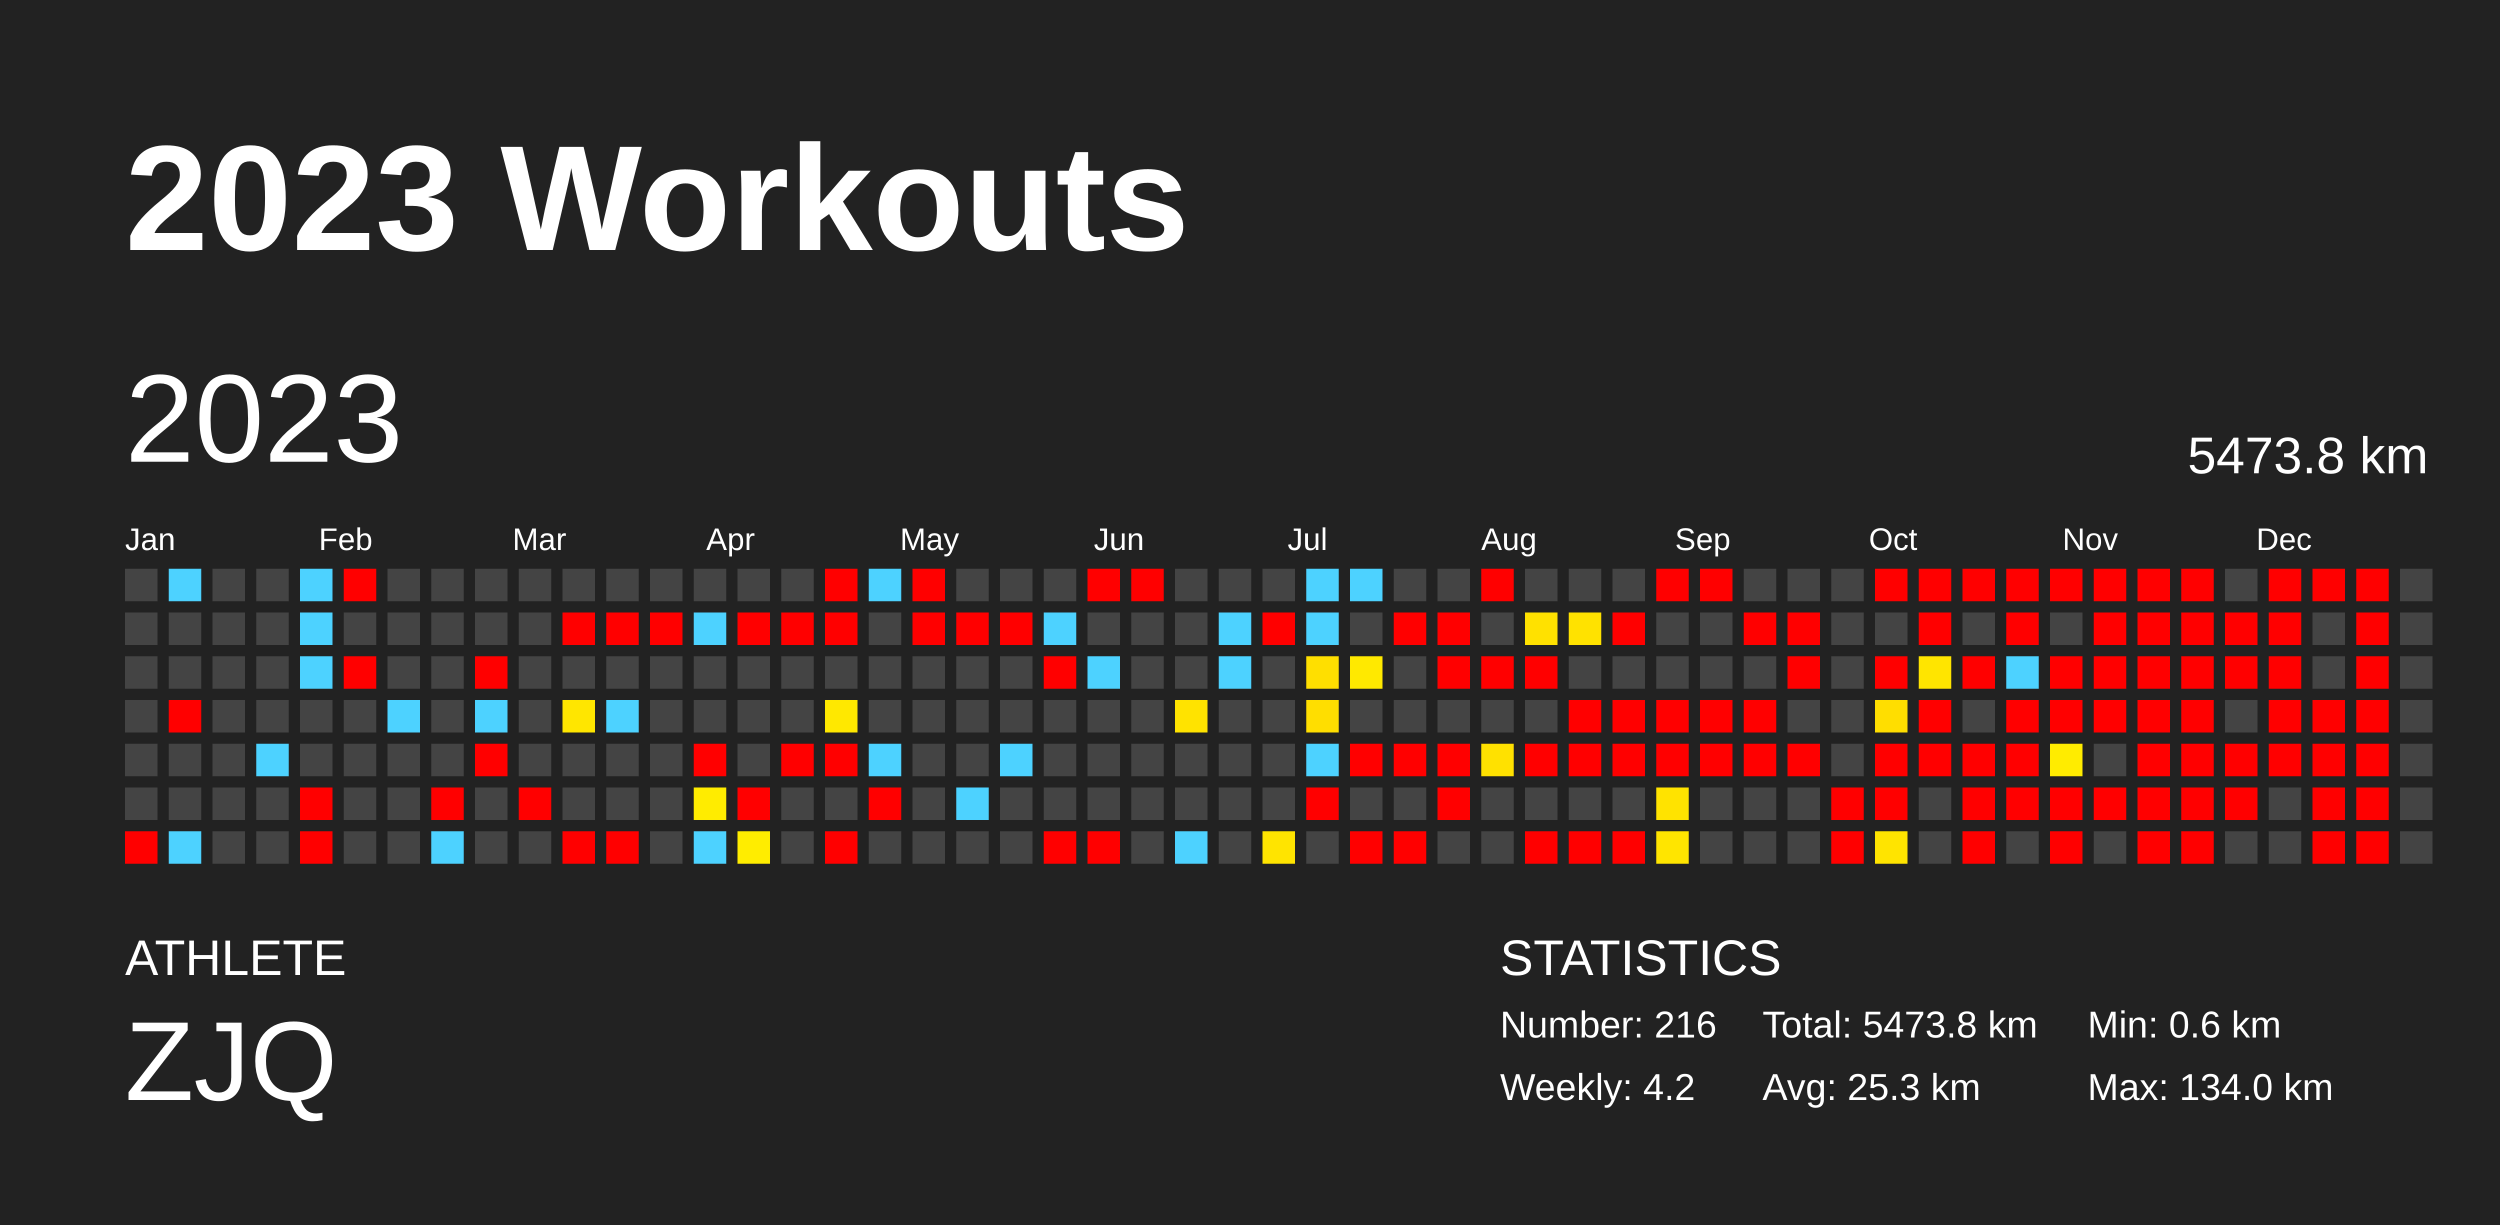
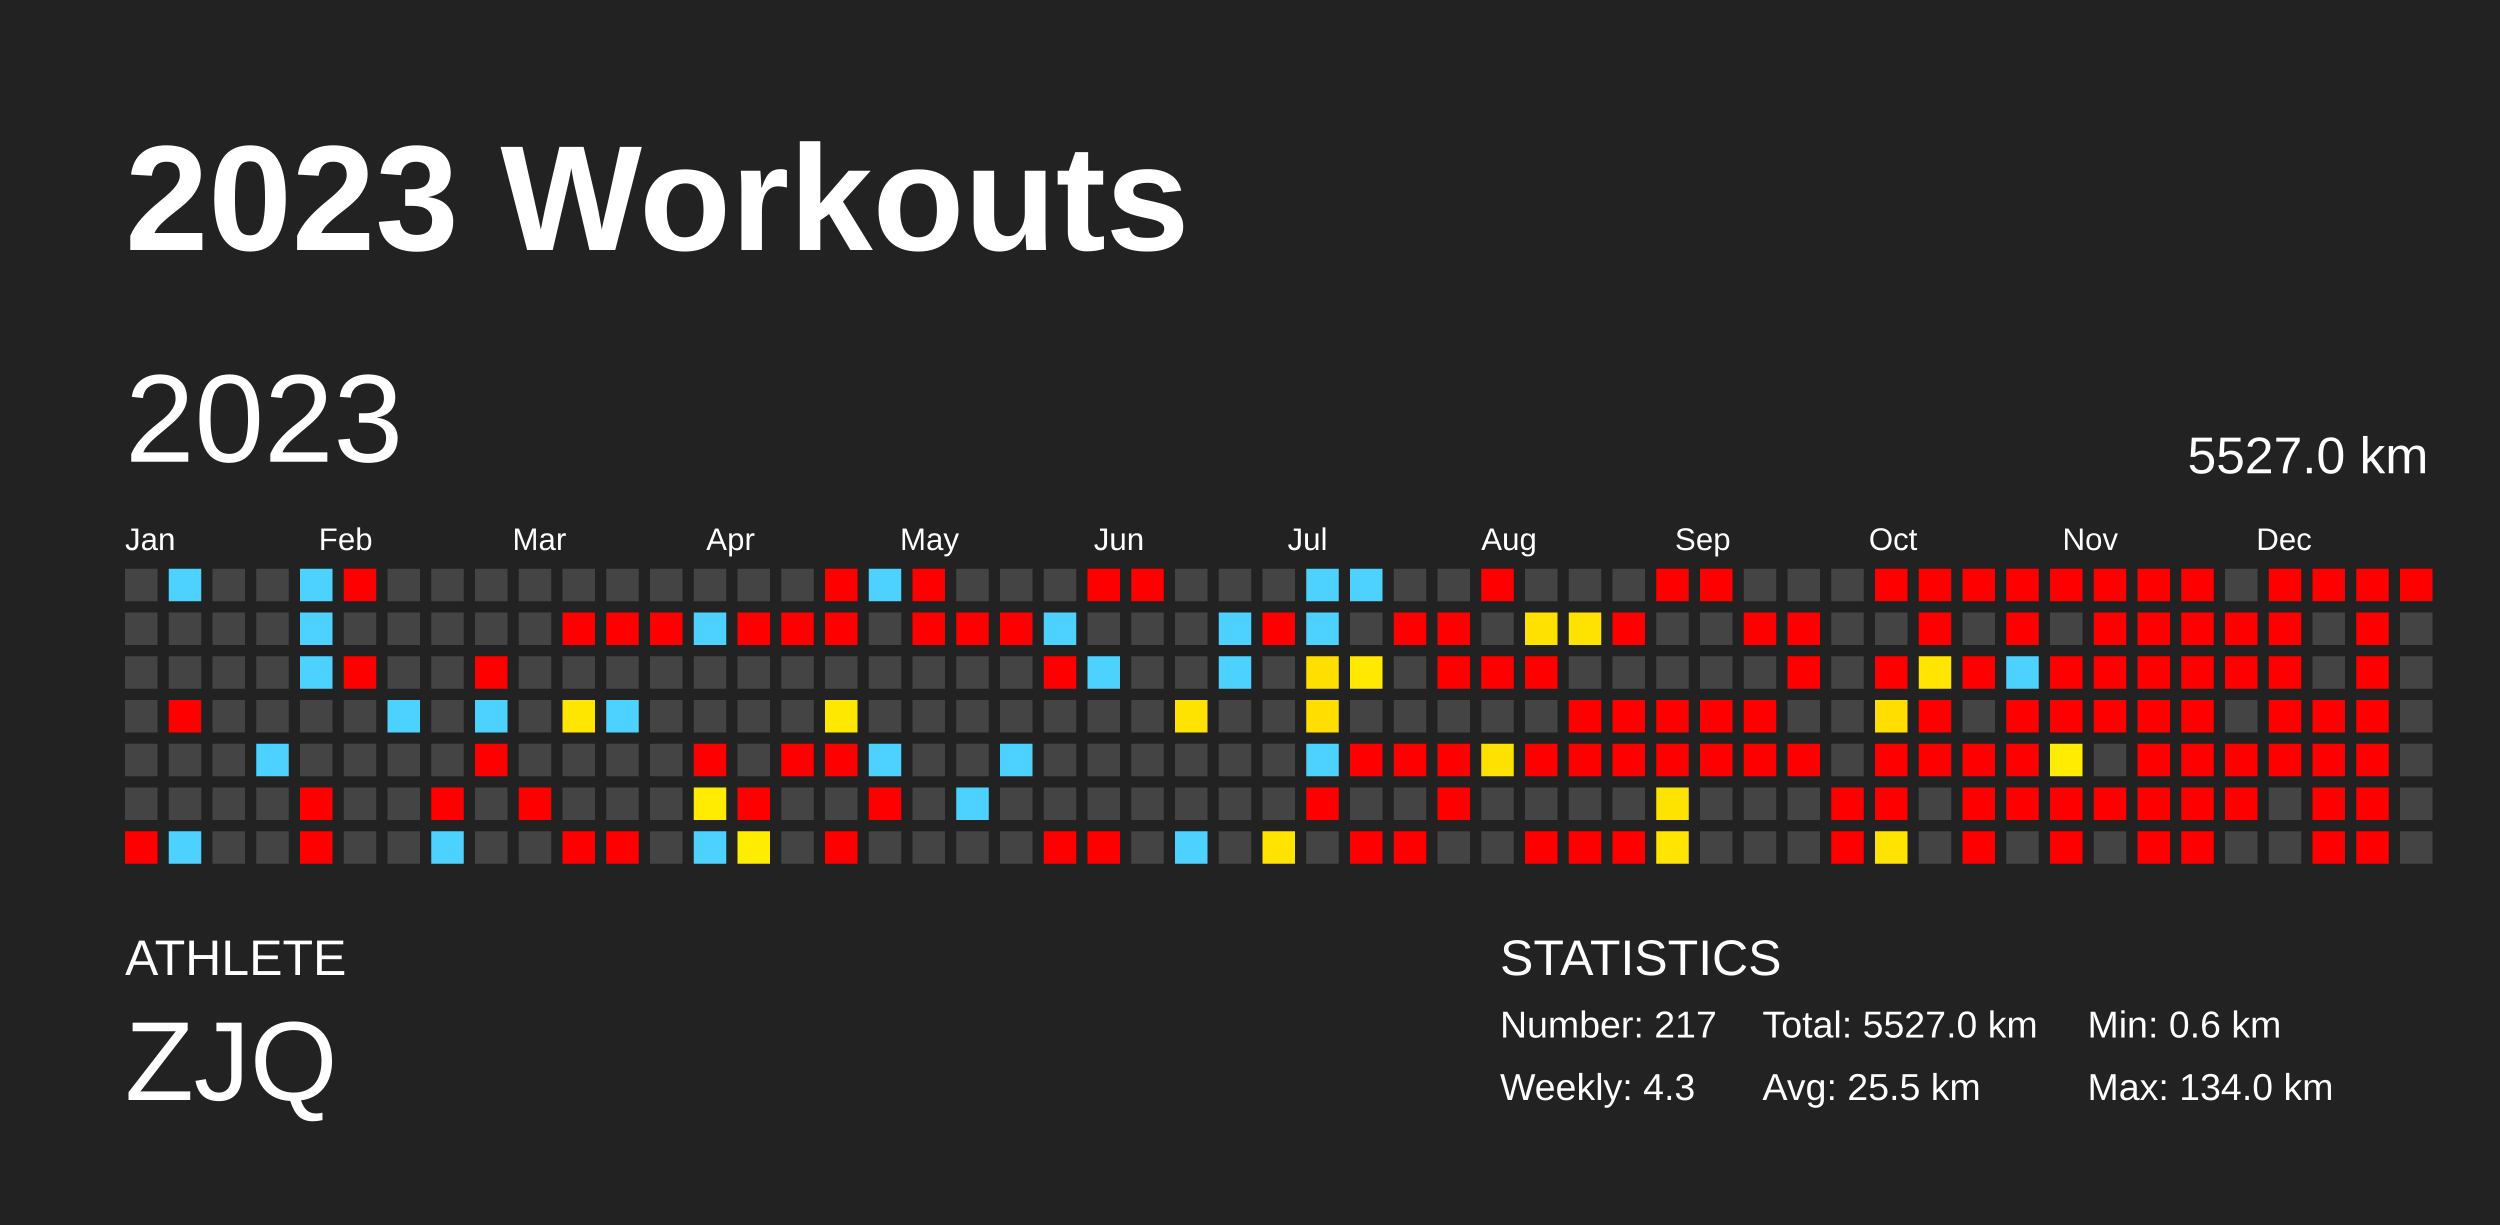
<svg xmlns="http://www.w3.org/2000/svg" baseProfile="full" height="98mm" version="1.1" viewBox="0,0,200,98" width="200mm">
  <defs />
  <rect fill="#222222" height="98" width="200" x="0" y="0" />
  <text fill="#FFFFFF" style="font-size:12px; font-family:Arial; font-weight:bold;" x="10" y="20">2023 Workouts</text>
  <text fill="#FFFFFF" style="font-size:4px; font-family:Arial" x="10" y="78">ATHLETE</text>
  <text fill="#FFFFFF" style="font-size:9px; font-family:Arial" x="10" y="88">ZJQ</text>
  <text fill="#FFFFFF" style="font-size:4px; font-family:Arial" x="120" y="78">STATISTICS</text>
-   <text fill="#FFFFFF" style="font-size:3px; font-family:Arial" x="120" y="83">Number: 216</text>
-   <text fill="#FFFFFF" style="font-size:3px; font-family:Arial" x="120" y="88">Weekly: 4.2</text>
-   <text fill="#FFFFFF" style="font-size:3px; font-family:Arial" x="141" y="83">Total: 5473.8 km</text>
-   <text fill="#FFFFFF" style="font-size:3px; font-family:Arial" x="141" y="88">Avg: 25.3 km</text>
+   <text fill="#FFFFFF" style="font-size:3px; font-family:Arial" x="120" y="83">Number: 217</text>
+   <text fill="#FFFFFF" style="font-size:3px; font-family:Arial" x="120" y="88">Weekly: 4.3</text>
+   <text fill="#FFFFFF" style="font-size:3px; font-family:Arial" x="141" y="83">Total: 5527.0 km</text>
+   <text fill="#FFFFFF" style="font-size:3px; font-family:Arial" x="141" y="88">Avg: 25.5 km</text>
  <text fill="#FFFFFF" style="font-size:3px; font-family:Arial" x="167" y="83">Min: 0.6 km</text>
  <text fill="#FFFFFF" style="font-size:3px; font-family:Arial" x="167" y="88">Max: 134.0 km</text>
  <text dominant-baseline="hanging" fill="#FFFFFF" style="font-size:10.0px; font-family:Arial;" x="10" y="30">2023</text>
-   <text dominant-baseline="hanging" fill="#FFFFFF" style="font-size:4.125px; font-family:Arial;" x="175" y="35">5473.8 km</text>
+   <text dominant-baseline="hanging" fill="#FFFFFF" style="font-size:4.125px; font-family:Arial;" x="175" y="35">5527.0 km</text>
  <text fill="#FFFFFF" style="font-size:2.5px; font-family:Arial" x="10.0" y="44">Jan</text>
  <text fill="#FFFFFF" style="font-size:2.5px; font-family:Arial" x="25.5" y="44">Feb</text>
  <text fill="#FFFFFF" style="font-size:2.5px; font-family:Arial" x="41.0" y="44">Mar</text>
  <text fill="#FFFFFF" style="font-size:2.5px; font-family:Arial" x="56.5" y="44">Apr</text>
  <text fill="#FFFFFF" style="font-size:2.5px; font-family:Arial" x="72.0" y="44">May</text>
  <text fill="#FFFFFF" style="font-size:2.5px; font-family:Arial" x="87.5" y="44">Jun</text>
  <text fill="#FFFFFF" style="font-size:2.5px; font-family:Arial" x="103.0" y="44">Jul</text>
  <text fill="#FFFFFF" style="font-size:2.5px; font-family:Arial" x="118.5" y="44">Aug</text>
  <text fill="#FFFFFF" style="font-size:2.5px; font-family:Arial" x="134.0" y="44">Sep</text>
  <text fill="#FFFFFF" style="font-size:2.5px; font-family:Arial" x="149.5" y="44">Oct</text>
  <text fill="#FFFFFF" style="font-size:2.5px; font-family:Arial" x="165.0" y="44">Nov</text>
  <text fill="#FFFFFF" style="font-size:2.5px; font-family:Arial" x="180.5" y="44">Dec</text>
  <rect fill="#444444" height="2.6" width="2.6" x="10.0" y="45.5" />
  <rect fill="#444444" height="2.6" width="2.6" x="10.0" y="49.0" />
  <rect fill="#444444" height="2.6" width="2.6" x="10.0" y="52.5" />
  <rect fill="#444444" height="2.6" width="2.6" x="10.0" y="56.0" />
  <rect fill="#444444" height="2.6" width="2.6" x="10.0" y="59.5" />
  <rect fill="#444444" height="2.6" width="2.6" x="10.0" y="63.0" />
  <rect fill="red" height="2.6" width="2.6" x="10.0" y="66.5" />
  <rect fill="#4dd2ff" height="2.6" width="2.6" x="13.5" y="45.5" />
  <rect fill="#444444" height="2.6" width="2.6" x="13.5" y="49.0" />
  <rect fill="#444444" height="2.6" width="2.6" x="13.5" y="52.5" />
  <rect fill="red" height="2.6" width="2.6" x="13.5" y="56.0" />
  <rect fill="#444444" height="2.6" width="2.6" x="13.5" y="59.5" />
  <rect fill="#444444" height="2.6" width="2.6" x="13.5" y="63.0" />
  <rect fill="#4dd2ff" height="2.6" width="2.6" x="13.5" y="66.5" />
  <rect fill="#444444" height="2.6" width="2.6" x="17.0" y="45.5" />
  <rect fill="#444444" height="2.6" width="2.6" x="17.0" y="49.0" />
  <rect fill="#444444" height="2.6" width="2.6" x="17.0" y="52.5" />
  <rect fill="#444444" height="2.6" width="2.6" x="17.0" y="56.0" />
  <rect fill="#444444" height="2.6" width="2.6" x="17.0" y="59.5" />
  <rect fill="#444444" height="2.6" width="2.6" x="17.0" y="63.0" />
  <rect fill="#444444" height="2.6" width="2.6" x="17.0" y="66.5" />
  <rect fill="#444444" height="2.6" width="2.6" x="20.5" y="45.5" />
  <rect fill="#444444" height="2.6" width="2.6" x="20.5" y="49.0" />
  <rect fill="#444444" height="2.6" width="2.6" x="20.5" y="52.5" />
  <rect fill="#444444" height="2.6" width="2.6" x="20.5" y="56.0" />
  <rect fill="#4dd2ff" height="2.6" width="2.6" x="20.5" y="59.5" />
  <rect fill="#444444" height="2.6" width="2.6" x="20.5" y="63.0" />
  <rect fill="#444444" height="2.6" width="2.6" x="20.5" y="66.5" />
  <rect fill="#4dd2ff" height="2.6" width="2.6" x="24.0" y="45.5" />
  <rect fill="#4dd2ff" height="2.6" width="2.6" x="24.0" y="49.0" />
  <rect fill="#4dd2ff" height="2.6" width="2.6" x="24.0" y="52.5" />
  <rect fill="#444444" height="2.6" width="2.6" x="24.0" y="56.0" />
  <rect fill="#444444" height="2.6" width="2.6" x="24.0" y="59.5" />
  <rect fill="red" height="2.6" width="2.6" x="24.0" y="63.0" />
  <rect fill="red" height="2.6" width="2.6" x="24.0" y="66.5" />
  <rect fill="red" height="2.6" width="2.6" x="27.5" y="45.5" />
  <rect fill="#444444" height="2.6" width="2.6" x="27.5" y="49.0" />
  <rect fill="red" height="2.6" width="2.6" x="27.5" y="52.5" />
  <rect fill="#444444" height="2.6" width="2.6" x="27.5" y="56.0" />
  <rect fill="#444444" height="2.6" width="2.6" x="27.5" y="59.5" />
  <rect fill="#444444" height="2.6" width="2.6" x="27.5" y="63.0" />
  <rect fill="#444444" height="2.6" width="2.6" x="27.5" y="66.5" />
  <rect fill="#444444" height="2.6" width="2.6" x="31.0" y="45.5" />
  <rect fill="#444444" height="2.6" width="2.6" x="31.0" y="49.0" />
  <rect fill="#444444" height="2.6" width="2.6" x="31.0" y="52.5" />
  <rect fill="#4dd2ff" height="2.6" width="2.6" x="31.0" y="56.0" />
  <rect fill="#444444" height="2.6" width="2.6" x="31.0" y="59.5" />
  <rect fill="#444444" height="2.6" width="2.6" x="31.0" y="63.0" />
  <rect fill="#444444" height="2.6" width="2.6" x="31.0" y="66.5" />
  <rect fill="#444444" height="2.6" width="2.6" x="34.5" y="45.5" />
  <rect fill="#444444" height="2.6" width="2.6" x="34.5" y="49.0" />
  <rect fill="#444444" height="2.6" width="2.6" x="34.5" y="52.5" />
  <rect fill="#444444" height="2.6" width="2.6" x="34.5" y="56.0" />
  <rect fill="#444444" height="2.6" width="2.6" x="34.5" y="59.5" />
  <rect fill="red" height="2.6" width="2.6" x="34.5" y="63.0" />
  <rect fill="#4dd2ff" height="2.6" width="2.6" x="34.5" y="66.5" />
  <rect fill="#444444" height="2.6" width="2.6" x="38.0" y="45.5" />
  <rect fill="#444444" height="2.6" width="2.6" x="38.0" y="49.0" />
  <rect fill="red" height="2.6" width="2.6" x="38.0" y="52.5" />
  <rect fill="#4dd2ff" height="2.6" width="2.6" x="38.0" y="56.0" />
  <rect fill="red" height="2.6" width="2.6" x="38.0" y="59.5" />
  <rect fill="#444444" height="2.6" width="2.6" x="38.0" y="63.0" />
  <rect fill="#444444" height="2.6" width="2.6" x="38.0" y="66.5" />
  <rect fill="#444444" height="2.6" width="2.6" x="41.5" y="45.5" />
  <rect fill="#444444" height="2.6" width="2.6" x="41.5" y="49.0" />
  <rect fill="#444444" height="2.6" width="2.6" x="41.5" y="52.5" />
  <rect fill="#444444" height="2.6" width="2.6" x="41.5" y="56.0" />
  <rect fill="#444444" height="2.6" width="2.6" x="41.5" y="59.5" />
  <rect fill="red" height="2.6" width="2.6" x="41.5" y="63.0" />
  <rect fill="#444444" height="2.6" width="2.6" x="41.5" y="66.5" />
  <rect fill="#444444" height="2.6" width="2.6" x="45.0" y="45.5" />
  <rect fill="red" height="2.6" width="2.6" x="45.0" y="49.0" />
  <rect fill="#444444" height="2.6" width="2.6" x="45.0" y="52.5" />
  <rect fill="#ffe600" height="2.6" width="2.6" x="45.0" y="56.0" />
  <rect fill="#444444" height="2.6" width="2.6" x="45.0" y="59.5" />
  <rect fill="#444444" height="2.6" width="2.6" x="45.0" y="63.0" />
  <rect fill="red" height="2.6" width="2.6" x="45.0" y="66.5" />
  <rect fill="#444444" height="2.6" width="2.6" x="48.5" y="45.5" />
  <rect fill="red" height="2.6" width="2.6" x="48.5" y="49.0" />
  <rect fill="#444444" height="2.6" width="2.6" x="48.5" y="52.5" />
  <rect fill="#4dd2ff" height="2.6" width="2.6" x="48.5" y="56.0" />
  <rect fill="#444444" height="2.6" width="2.6" x="48.5" y="59.5" />
  <rect fill="#444444" height="2.6" width="2.6" x="48.5" y="63.0" />
  <rect fill="red" height="2.6" width="2.6" x="48.5" y="66.5" />
  <rect fill="#444444" height="2.6" width="2.6" x="52.0" y="45.5" />
  <rect fill="red" height="2.6" width="2.6" x="52.0" y="49.0" />
  <rect fill="#444444" height="2.6" width="2.6" x="52.0" y="52.5" />
  <rect fill="#444444" height="2.6" width="2.6" x="52.0" y="56.0" />
  <rect fill="#444444" height="2.6" width="2.6" x="52.0" y="59.5" />
  <rect fill="#444444" height="2.6" width="2.6" x="52.0" y="63.0" />
  <rect fill="#444444" height="2.6" width="2.6" x="52.0" y="66.5" />
  <rect fill="#444444" height="2.6" width="2.6" x="55.5" y="45.5" />
  <rect fill="#4dd2ff" height="2.6" width="2.6" x="55.5" y="49.0" />
  <rect fill="#444444" height="2.6" width="2.6" x="55.5" y="52.5" />
  <rect fill="#444444" height="2.6" width="2.6" x="55.5" y="56.0" />
  <rect fill="red" height="2.6" width="2.6" x="55.5" y="59.5" />
  <rect fill="#ffec00" height="2.6" width="2.6" x="55.5" y="63.0" />
  <rect fill="#4dd2ff" height="2.6" width="2.6" x="55.5" y="66.5" />
  <rect fill="#444444" height="2.6" width="2.6" x="59.0" y="45.5" />
  <rect fill="red" height="2.6" width="2.6" x="59.0" y="49.0" />
  <rect fill="#444444" height="2.6" width="2.6" x="59.0" y="52.5" />
  <rect fill="#444444" height="2.6" width="2.6" x="59.0" y="56.0" />
  <rect fill="#444444" height="2.6" width="2.6" x="59.0" y="59.5" />
  <rect fill="red" height="2.6" width="2.6" x="59.0" y="63.0" />
  <rect fill="#ffed00" height="2.6" width="2.6" x="59.0" y="66.5" />
  <rect fill="#444444" height="2.6" width="2.6" x="62.5" y="45.5" />
  <rect fill="red" height="2.6" width="2.6" x="62.5" y="49.0" />
  <rect fill="#444444" height="2.6" width="2.6" x="62.5" y="52.5" />
  <rect fill="#444444" height="2.6" width="2.6" x="62.5" y="56.0" />
  <rect fill="red" height="2.6" width="2.6" x="62.5" y="59.5" />
  <rect fill="#444444" height="2.6" width="2.6" x="62.5" y="63.0" />
  <rect fill="#444444" height="2.6" width="2.6" x="62.5" y="66.5" />
  <rect fill="red" height="2.6" width="2.6" x="66.0" y="45.5" />
  <rect fill="red" height="2.6" width="2.6" x="66.0" y="49.0" />
  <rect fill="#444444" height="2.6" width="2.6" x="66.0" y="52.5" />
  <rect fill="#ffe800" height="2.6" width="2.6" x="66.0" y="56.0" />
  <rect fill="red" height="2.6" width="2.6" x="66.0" y="59.5" />
  <rect fill="#444444" height="2.6" width="2.6" x="66.0" y="63.0" />
  <rect fill="red" height="2.6" width="2.6" x="66.0" y="66.5" />
  <rect fill="#4dd2ff" height="2.6" width="2.6" x="69.5" y="45.5" />
  <rect fill="#444444" height="2.6" width="2.6" x="69.5" y="49.0" />
  <rect fill="#444444" height="2.6" width="2.6" x="69.5" y="52.5" />
  <rect fill="#444444" height="2.6" width="2.6" x="69.5" y="56.0" />
  <rect fill="#4dd2ff" height="2.6" width="2.6" x="69.5" y="59.5" />
  <rect fill="red" height="2.6" width="2.6" x="69.5" y="63.0" />
  <rect fill="#444444" height="2.6" width="2.6" x="69.5" y="66.5" />
  <rect fill="red" height="2.6" width="2.6" x="73.0" y="45.5" />
  <rect fill="red" height="2.6" width="2.6" x="73.0" y="49.0" />
  <rect fill="#444444" height="2.6" width="2.6" x="73.0" y="52.5" />
  <rect fill="#444444" height="2.6" width="2.6" x="73.0" y="56.0" />
  <rect fill="#444444" height="2.6" width="2.6" x="73.0" y="59.5" />
  <rect fill="#444444" height="2.6" width="2.6" x="73.0" y="63.0" />
  <rect fill="#444444" height="2.6" width="2.6" x="73.0" y="66.5" />
  <rect fill="#444444" height="2.6" width="2.6" x="76.5" y="45.5" />
  <rect fill="red" height="2.6" width="2.6" x="76.5" y="49.0" />
  <rect fill="#444444" height="2.6" width="2.6" x="76.5" y="52.5" />
  <rect fill="#444444" height="2.6" width="2.6" x="76.5" y="56.0" />
  <rect fill="#444444" height="2.6" width="2.6" x="76.5" y="59.5" />
  <rect fill="#4dd2ff" height="2.6" width="2.6" x="76.5" y="63.0" />
  <rect fill="#444444" height="2.6" width="2.6" x="76.5" y="66.5" />
  <rect fill="#444444" height="2.6" width="2.6" x="80.0" y="45.5" />
  <rect fill="red" height="2.6" width="2.6" x="80.0" y="49.0" />
  <rect fill="#444444" height="2.6" width="2.6" x="80.0" y="52.5" />
  <rect fill="#444444" height="2.6" width="2.6" x="80.0" y="56.0" />
  <rect fill="#4dd2ff" height="2.6" width="2.6" x="80.0" y="59.5" />
  <rect fill="#444444" height="2.6" width="2.6" x="80.0" y="63.0" />
  <rect fill="#444444" height="2.6" width="2.6" x="80.0" y="66.5" />
  <rect fill="#444444" height="2.6" width="2.6" x="83.5" y="45.5" />
  <rect fill="#4dd2ff" height="2.6" width="2.6" x="83.5" y="49.0" />
  <rect fill="red" height="2.6" width="2.6" x="83.5" y="52.5" />
  <rect fill="#444444" height="2.6" width="2.6" x="83.5" y="56.0" />
  <rect fill="#444444" height="2.6" width="2.6" x="83.5" y="59.5" />
  <rect fill="#444444" height="2.6" width="2.6" x="83.5" y="63.0" />
  <rect fill="red" height="2.6" width="2.6" x="83.5" y="66.5" />
  <rect fill="red" height="2.6" width="2.6" x="87.0" y="45.5" />
  <rect fill="#444444" height="2.6" width="2.6" x="87.0" y="49.0" />
  <rect fill="#4dd2ff" height="2.6" width="2.6" x="87.0" y="52.5" />
  <rect fill="#444444" height="2.6" width="2.6" x="87.0" y="56.0" />
  <rect fill="#444444" height="2.6" width="2.6" x="87.0" y="59.5" />
  <rect fill="#444444" height="2.6" width="2.6" x="87.0" y="63.0" />
  <rect fill="red" height="2.6" width="2.6" x="87.0" y="66.5" />
  <rect fill="red" height="2.6" width="2.6" x="90.5" y="45.5" />
  <rect fill="#444444" height="2.6" width="2.6" x="90.5" y="49.0" />
  <rect fill="#444444" height="2.6" width="2.6" x="90.5" y="52.5" />
  <rect fill="#444444" height="2.6" width="2.6" x="90.5" y="56.0" />
  <rect fill="#444444" height="2.6" width="2.6" x="90.5" y="59.5" />
  <rect fill="#444444" height="2.6" width="2.6" x="90.5" y="63.0" />
  <rect fill="#444444" height="2.6" width="2.6" x="90.5" y="66.5" />
  <rect fill="#444444" height="2.6" width="2.6" x="94.0" y="45.5" />
  <rect fill="#444444" height="2.6" width="2.6" x="94.0" y="49.0" />
  <rect fill="#444444" height="2.6" width="2.6" x="94.0" y="52.5" />
  <rect fill="#ffe300" height="2.6" width="2.6" x="94.0" y="56.0" />
  <rect fill="#444444" height="2.6" width="2.6" x="94.0" y="59.5" />
  <rect fill="#444444" height="2.6" width="2.6" x="94.0" y="63.0" />
  <rect fill="#4dd2ff" height="2.6" width="2.6" x="94.0" y="66.5" />
  <rect fill="#444444" height="2.6" width="2.6" x="97.5" y="45.5" />
  <rect fill="#4dd2ff" height="2.6" width="2.6" x="97.5" y="49.0" />
  <rect fill="#4dd2ff" height="2.6" width="2.6" x="97.5" y="52.5" />
  <rect fill="#444444" height="2.6" width="2.6" x="97.5" y="56.0" />
  <rect fill="#444444" height="2.6" width="2.6" x="97.5" y="59.5" />
  <rect fill="#444444" height="2.6" width="2.6" x="97.5" y="63.0" />
  <rect fill="#444444" height="2.6" width="2.6" x="97.5" y="66.5" />
  <rect fill="#444444" height="2.6" width="2.6" x="101.0" y="45.5" />
  <rect fill="red" height="2.6" width="2.6" x="101.0" y="49.0" />
  <rect fill="#444444" height="2.6" width="2.6" x="101.0" y="52.5" />
  <rect fill="#444444" height="2.6" width="2.6" x="101.0" y="56.0" />
  <rect fill="#444444" height="2.6" width="2.6" x="101.0" y="59.5" />
  <rect fill="#444444" height="2.6" width="2.6" x="101.0" y="63.0" />
  <rect fill="#ffe400" height="2.6" width="2.6" x="101.0" y="66.5" />
  <rect fill="#4dd2ff" height="2.6" width="2.6" x="104.5" y="45.5" />
  <rect fill="#4dd2ff" height="2.6" width="2.6" x="104.5" y="49.0" />
  <rect fill="#ffdf00" height="2.6" width="2.6" x="104.5" y="52.5" />
  <rect fill="#ffde00" height="2.6" width="2.6" x="104.5" y="56.0" />
  <rect fill="#4dd2ff" height="2.6" width="2.6" x="104.5" y="59.5" />
  <rect fill="red" height="2.6" width="2.6" x="104.5" y="63.0" />
  <rect fill="#444444" height="2.6" width="2.6" x="104.5" y="66.5" />
  <rect fill="#4dd2ff" height="2.6" width="2.6" x="108.0" y="45.5" />
  <rect fill="#444444" height="2.6" width="2.6" x="108.0" y="49.0" />
  <rect fill="#ffe900" height="2.6" width="2.6" x="108.0" y="52.5" />
  <rect fill="#444444" height="2.6" width="2.6" x="108.0" y="56.0" />
  <rect fill="red" height="2.6" width="2.6" x="108.0" y="59.5" />
  <rect fill="#444444" height="2.6" width="2.6" x="108.0" y="63.0" />
  <rect fill="red" height="2.6" width="2.6" x="108.0" y="66.5" />
  <rect fill="#444444" height="2.6" width="2.6" x="111.5" y="45.5" />
  <rect fill="red" height="2.6" width="2.6" x="111.5" y="49.0" />
  <rect fill="#444444" height="2.6" width="2.6" x="111.5" y="52.5" />
  <rect fill="#444444" height="2.6" width="2.6" x="111.5" y="56.0" />
  <rect fill="red" height="2.6" width="2.6" x="111.5" y="59.5" />
  <rect fill="#444444" height="2.6" width="2.6" x="111.5" y="63.0" />
  <rect fill="red" height="2.6" width="2.6" x="111.5" y="66.5" />
  <rect fill="#444444" height="2.6" width="2.6" x="115.0" y="45.5" />
  <rect fill="red" height="2.6" width="2.6" x="115.0" y="49.0" />
  <rect fill="red" height="2.6" width="2.6" x="115.0" y="52.5" />
  <rect fill="#444444" height="2.6" width="2.6" x="115.0" y="56.0" />
  <rect fill="red" height="2.6" width="2.6" x="115.0" y="59.5" />
  <rect fill="red" height="2.6" width="2.6" x="115.0" y="63.0" />
  <rect fill="#444444" height="2.6" width="2.6" x="115.0" y="66.5" />
  <rect fill="red" height="2.6" width="2.6" x="118.5" y="45.5" />
  <rect fill="#444444" height="2.6" width="2.6" x="118.5" y="49.0" />
  <rect fill="red" height="2.6" width="2.6" x="118.5" y="52.5" />
  <rect fill="#444444" height="2.6" width="2.6" x="118.5" y="56.0" />
  <rect fill="#ffe100" height="2.6" width="2.6" x="118.5" y="59.5" />
  <rect fill="#444444" height="2.6" width="2.6" x="118.5" y="63.0" />
  <rect fill="#444444" height="2.6" width="2.6" x="118.5" y="66.5" />
  <rect fill="#444444" height="2.6" width="2.6" x="122.0" y="45.5" />
  <rect fill="#ffe100" height="2.6" width="2.6" x="122.0" y="49.0" />
  <rect fill="red" height="2.6" width="2.6" x="122.0" y="52.5" />
  <rect fill="#444444" height="2.6" width="2.6" x="122.0" y="56.0" />
  <rect fill="red" height="2.6" width="2.6" x="122.0" y="59.5" />
  <rect fill="#444444" height="2.6" width="2.6" x="122.0" y="63.0" />
  <rect fill="red" height="2.6" width="2.6" x="122.0" y="66.5" />
  <rect fill="#444444" height="2.6" width="2.6" x="125.5" y="45.5" />
  <rect fill="#ffe200" height="2.6" width="2.6" x="125.5" y="49.0" />
  <rect fill="#444444" height="2.6" width="2.6" x="125.5" y="52.5" />
  <rect fill="red" height="2.6" width="2.6" x="125.5" y="56.0" />
  <rect fill="red" height="2.6" width="2.6" x="125.5" y="59.5" />
  <rect fill="#444444" height="2.6" width="2.6" x="125.5" y="63.0" />
  <rect fill="red" height="2.6" width="2.6" x="125.5" y="66.5" />
  <rect fill="#444444" height="2.6" width="2.6" x="129.0" y="45.5" />
  <rect fill="red" height="2.6" width="2.6" x="129.0" y="49.0" />
  <rect fill="#444444" height="2.6" width="2.6" x="129.0" y="52.5" />
  <rect fill="red" height="2.6" width="2.6" x="129.0" y="56.0" />
  <rect fill="red" height="2.6" width="2.6" x="129.0" y="59.5" />
  <rect fill="#444444" height="2.6" width="2.6" x="129.0" y="63.0" />
  <rect fill="red" height="2.6" width="2.6" x="129.0" y="66.5" />
  <rect fill="red" height="2.6" width="2.6" x="132.5" y="45.5" />
  <rect fill="#444444" height="2.6" width="2.6" x="132.5" y="49.0" />
  <rect fill="#444444" height="2.6" width="2.6" x="132.5" y="52.5" />
  <rect fill="red" height="2.6" width="2.6" x="132.5" y="56.0" />
  <rect fill="red" height="2.6" width="2.6" x="132.5" y="59.5" />
  <rect fill="#ffe300" height="2.6" width="2.6" x="132.5" y="63.0" />
  <rect fill="#ffe500" height="2.6" width="2.6" x="132.5" y="66.5" />
  <rect fill="red" height="2.6" width="2.6" x="136.0" y="45.5" />
  <rect fill="#444444" height="2.6" width="2.6" x="136.0" y="49.0" />
  <rect fill="#444444" height="2.6" width="2.6" x="136.0" y="52.5" />
  <rect fill="red" height="2.6" width="2.6" x="136.0" y="56.0" />
  <rect fill="red" height="2.6" width="2.6" x="136.0" y="59.5" />
  <rect fill="#444444" height="2.6" width="2.6" x="136.0" y="63.0" />
  <rect fill="#444444" height="2.6" width="2.6" x="136.0" y="66.5" />
  <rect fill="#444444" height="2.6" width="2.6" x="139.5" y="45.5" />
  <rect fill="red" height="2.6" width="2.6" x="139.5" y="49.0" />
  <rect fill="#444444" height="2.6" width="2.6" x="139.5" y="52.5" />
  <rect fill="red" height="2.6" width="2.6" x="139.5" y="56.0" />
  <rect fill="red" height="2.6" width="2.6" x="139.5" y="59.5" />
  <rect fill="#444444" height="2.6" width="2.6" x="139.5" y="63.0" />
  <rect fill="#444444" height="2.6" width="2.6" x="139.5" y="66.5" />
  <rect fill="#444444" height="2.6" width="2.6" x="143.0" y="45.5" />
  <rect fill="red" height="2.6" width="2.6" x="143.0" y="49.0" />
  <rect fill="red" height="2.6" width="2.6" x="143.0" y="52.5" />
  <rect fill="#444444" height="2.6" width="2.6" x="143.0" y="56.0" />
  <rect fill="red" height="2.6" width="2.6" x="143.0" y="59.5" />
  <rect fill="#444444" height="2.6" width="2.6" x="143.0" y="63.0" />
  <rect fill="#444444" height="2.6" width="2.6" x="143.0" y="66.5" />
  <rect fill="#444444" height="2.6" width="2.6" x="146.5" y="45.5" />
  <rect fill="#444444" height="2.6" width="2.6" x="146.5" y="49.0" />
  <rect fill="#444444" height="2.6" width="2.6" x="146.5" y="52.5" />
  <rect fill="#444444" height="2.6" width="2.6" x="146.5" y="56.0" />
  <rect fill="#444444" height="2.6" width="2.6" x="146.5" y="59.5" />
  <rect fill="red" height="2.6" width="2.6" x="146.5" y="63.0" />
  <rect fill="red" height="2.6" width="2.6" x="146.5" y="66.5" />
  <rect fill="red" height="2.6" width="2.6" x="150.0" y="45.5" />
  <rect fill="#444444" height="2.6" width="2.6" x="150.0" y="49.0" />
  <rect fill="red" height="2.6" width="2.6" x="150.0" y="52.5" />
  <rect fill="#ffde00" height="2.6" width="2.6" x="150.0" y="56.0" />
  <rect fill="red" height="2.6" width="2.6" x="150.0" y="59.5" />
  <rect fill="red" height="2.6" width="2.6" x="150.0" y="63.0" />
  <rect fill="#ffe400" height="2.6" width="2.6" x="150.0" y="66.5" />
  <rect fill="red" height="2.6" width="2.6" x="153.5" y="45.5" />
  <rect fill="red" height="2.6" width="2.6" x="153.5" y="49.0" />
  <rect fill="#ffe500" height="2.6" width="2.6" x="153.5" y="52.5" />
  <rect fill="red" height="2.6" width="2.6" x="153.5" y="56.0" />
  <rect fill="red" height="2.6" width="2.6" x="153.5" y="59.5" />
  <rect fill="#444444" height="2.6" width="2.6" x="153.5" y="63.0" />
  <rect fill="#444444" height="2.6" width="2.6" x="153.5" y="66.5" />
  <rect fill="red" height="2.6" width="2.6" x="157.0" y="45.5" />
  <rect fill="#444444" height="2.6" width="2.6" x="157.0" y="49.0" />
  <rect fill="red" height="2.6" width="2.6" x="157.0" y="52.5" />
  <rect fill="#444444" height="2.6" width="2.6" x="157.0" y="56.0" />
  <rect fill="red" height="2.6" width="2.6" x="157.0" y="59.5" />
  <rect fill="red" height="2.6" width="2.6" x="157.0" y="63.0" />
  <rect fill="red" height="2.6" width="2.6" x="157.0" y="66.5" />
  <rect fill="red" height="2.6" width="2.6" x="160.5" y="45.5" />
  <rect fill="red" height="2.6" width="2.6" x="160.5" y="49.0" />
  <rect fill="#4dd2ff" height="2.6" width="2.6" x="160.5" y="52.5" />
  <rect fill="red" height="2.6" width="2.6" x="160.5" y="56.0" />
  <rect fill="red" height="2.6" width="2.6" x="160.5" y="59.5" />
  <rect fill="red" height="2.6" width="2.6" x="160.5" y="63.0" />
  <rect fill="#444444" height="2.6" width="2.6" x="160.5" y="66.5" />
  <rect fill="red" height="2.6" width="2.6" x="164.0" y="45.5" />
  <rect fill="#444444" height="2.6" width="2.6" x="164.0" y="49.0" />
  <rect fill="red" height="2.6" width="2.6" x="164.0" y="52.5" />
  <rect fill="red" height="2.6" width="2.6" x="164.0" y="56.0" />
  <rect fill="#ffec00" height="2.6" width="2.6" x="164.0" y="59.5" />
  <rect fill="red" height="2.6" width="2.6" x="164.0" y="63.0" />
  <rect fill="red" height="2.6" width="2.6" x="164.0" y="66.5" />
  <rect fill="red" height="2.6" width="2.6" x="167.5" y="45.5" />
  <rect fill="red" height="2.6" width="2.6" x="167.5" y="49.0" />
  <rect fill="red" height="2.6" width="2.6" x="167.5" y="52.5" />
  <rect fill="red" height="2.6" width="2.6" x="167.5" y="56.0" />
  <rect fill="#444444" height="2.6" width="2.6" x="167.5" y="59.5" />
  <rect fill="red" height="2.6" width="2.6" x="167.5" y="63.0" />
  <rect fill="#444444" height="2.6" width="2.6" x="167.5" y="66.5" />
  <rect fill="red" height="2.6" width="2.6" x="171.0" y="45.5" />
  <rect fill="red" height="2.6" width="2.6" x="171.0" y="49.0" />
  <rect fill="red" height="2.6" width="2.6" x="171.0" y="52.5" />
  <rect fill="red" height="2.6" width="2.6" x="171.0" y="56.0" />
  <rect fill="red" height="2.6" width="2.6" x="171.0" y="59.5" />
  <rect fill="red" height="2.6" width="2.6" x="171.0" y="63.0" />
  <rect fill="red" height="2.6" width="2.6" x="171.0" y="66.5" />
  <rect fill="red" height="2.6" width="2.6" x="174.5" y="45.5" />
  <rect fill="red" height="2.6" width="2.6" x="174.5" y="49.0" />
  <rect fill="red" height="2.6" width="2.6" x="174.5" y="52.5" />
  <rect fill="red" height="2.6" width="2.6" x="174.5" y="56.0" />
  <rect fill="red" height="2.6" width="2.6" x="174.5" y="59.5" />
  <rect fill="red" height="2.6" width="2.6" x="174.5" y="63.0" />
  <rect fill="red" height="2.6" width="2.6" x="174.5" y="66.5" />
  <rect fill="#444444" height="2.6" width="2.6" x="178.0" y="45.5" />
  <rect fill="red" height="2.6" width="2.6" x="178.0" y="49.0" />
  <rect fill="red" height="2.6" width="2.6" x="178.0" y="52.5" />
  <rect fill="#444444" height="2.6" width="2.6" x="178.0" y="56.0" />
  <rect fill="red" height="2.6" width="2.6" x="178.0" y="59.5" />
  <rect fill="red" height="2.6" width="2.6" x="178.0" y="63.0" />
  <rect fill="#444444" height="2.6" width="2.6" x="178.0" y="66.5" />
  <rect fill="red" height="2.6" width="2.6" x="181.5" y="45.5" />
  <rect fill="red" height="2.6" width="2.6" x="181.5" y="49.0" />
  <rect fill="red" height="2.6" width="2.6" x="181.5" y="52.5" />
  <rect fill="red" height="2.6" width="2.6" x="181.5" y="56.0" />
  <rect fill="red" height="2.6" width="2.6" x="181.5" y="59.5" />
  <rect fill="#444444" height="2.6" width="2.6" x="181.5" y="63.0" />
  <rect fill="#444444" height="2.6" width="2.6" x="181.5" y="66.5" />
  <rect fill="red" height="2.6" width="2.6" x="185.0" y="45.5" />
  <rect fill="#444444" height="2.6" width="2.6" x="185.0" y="49.0" />
  <rect fill="#444444" height="2.6" width="2.6" x="185.0" y="52.5" />
  <rect fill="red" height="2.6" width="2.6" x="185.0" y="56.0" />
  <rect fill="red" height="2.6" width="2.6" x="185.0" y="59.5" />
  <rect fill="red" height="2.6" width="2.6" x="185.0" y="63.0" />
  <rect fill="red" height="2.6" width="2.6" x="185.0" y="66.5" />
  <rect fill="red" height="2.6" width="2.6" x="188.5" y="45.5" />
  <rect fill="red" height="2.6" width="2.6" x="188.5" y="49.0" />
  <rect fill="red" height="2.6" width="2.6" x="188.5" y="52.5" />
  <rect fill="red" height="2.6" width="2.6" x="188.5" y="56.0" />
  <rect fill="red" height="2.6" width="2.6" x="188.5" y="59.5" />
  <rect fill="red" height="2.6" width="2.6" x="188.5" y="63.0" />
  <rect fill="red" height="2.6" width="2.6" x="188.5" y="66.5" />
-   <rect fill="#444444" height="2.6" width="2.6" x="192.0" y="45.5" />
+   <rect fill="red" height="2.6" width="2.6" x="192.0" y="45.5" />
  <rect fill="#444444" height="2.6" width="2.6" x="192.0" y="49.0" />
  <rect fill="#444444" height="2.6" width="2.6" x="192.0" y="52.5" />
  <rect fill="#444444" height="2.6" width="2.6" x="192.0" y="56.0" />
  <rect fill="#444444" height="2.6" width="2.6" x="192.0" y="59.5" />
  <rect fill="#444444" height="2.6" width="2.6" x="192.0" y="63.0" />
  <rect fill="#444444" height="2.6" width="2.6" x="192.0" y="66.5" />
</svg>
